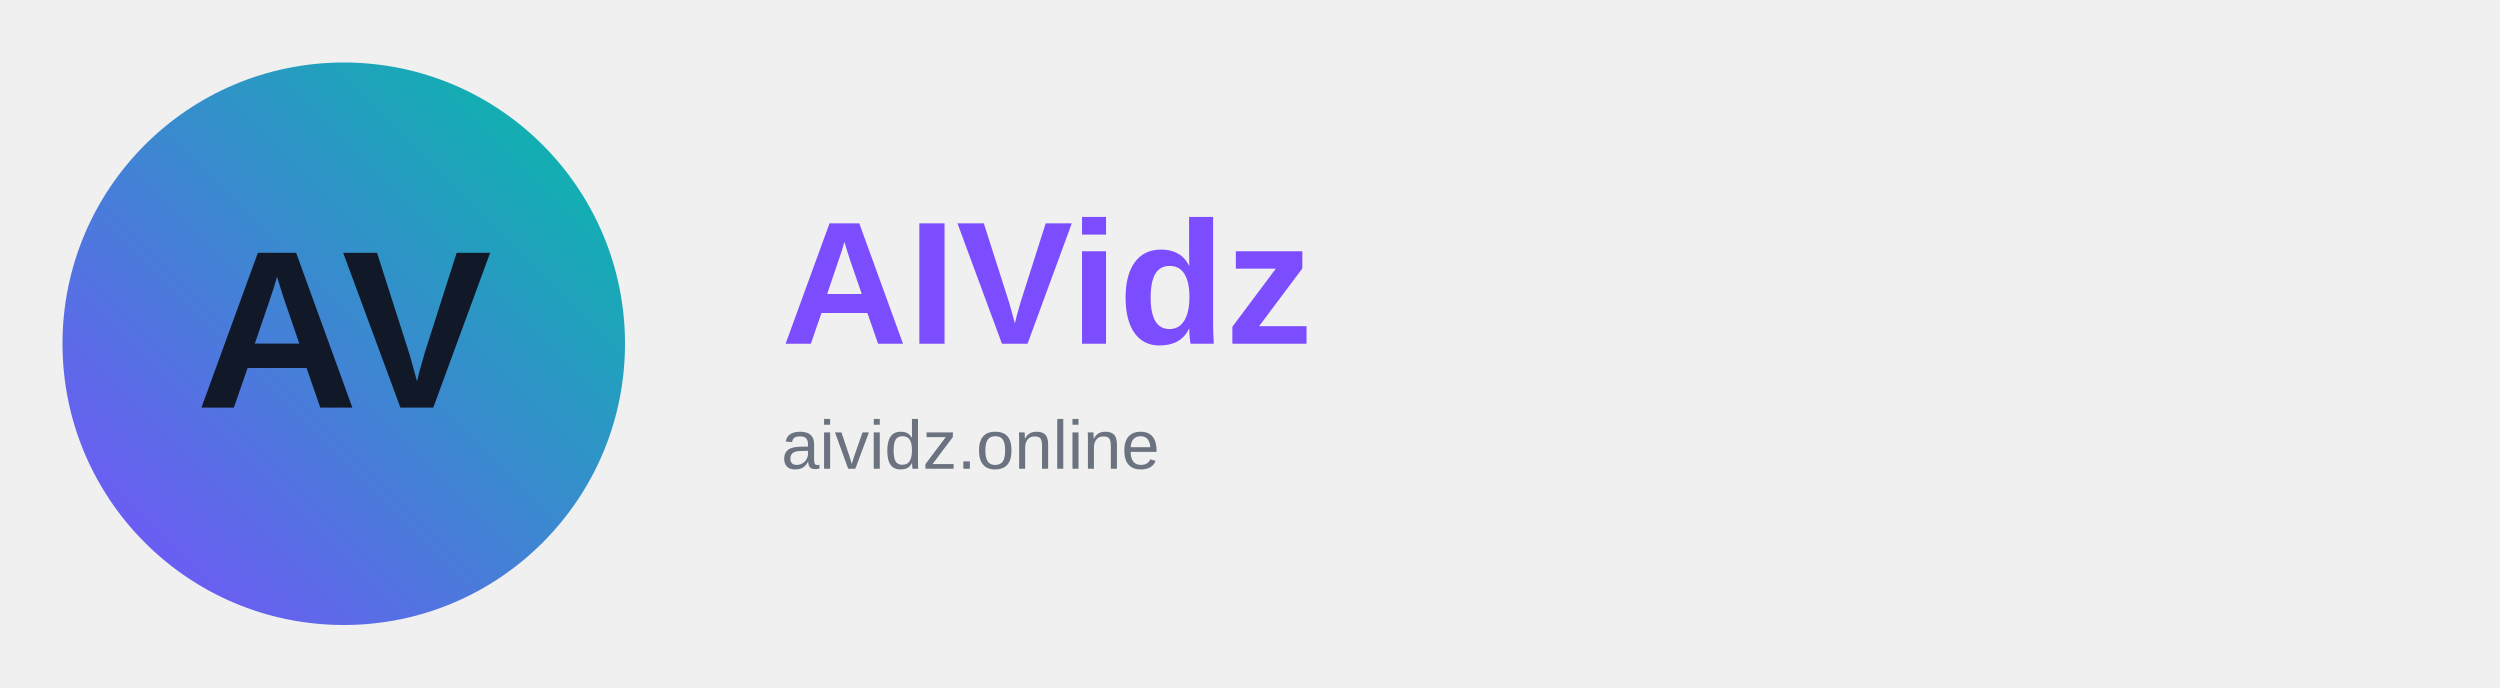
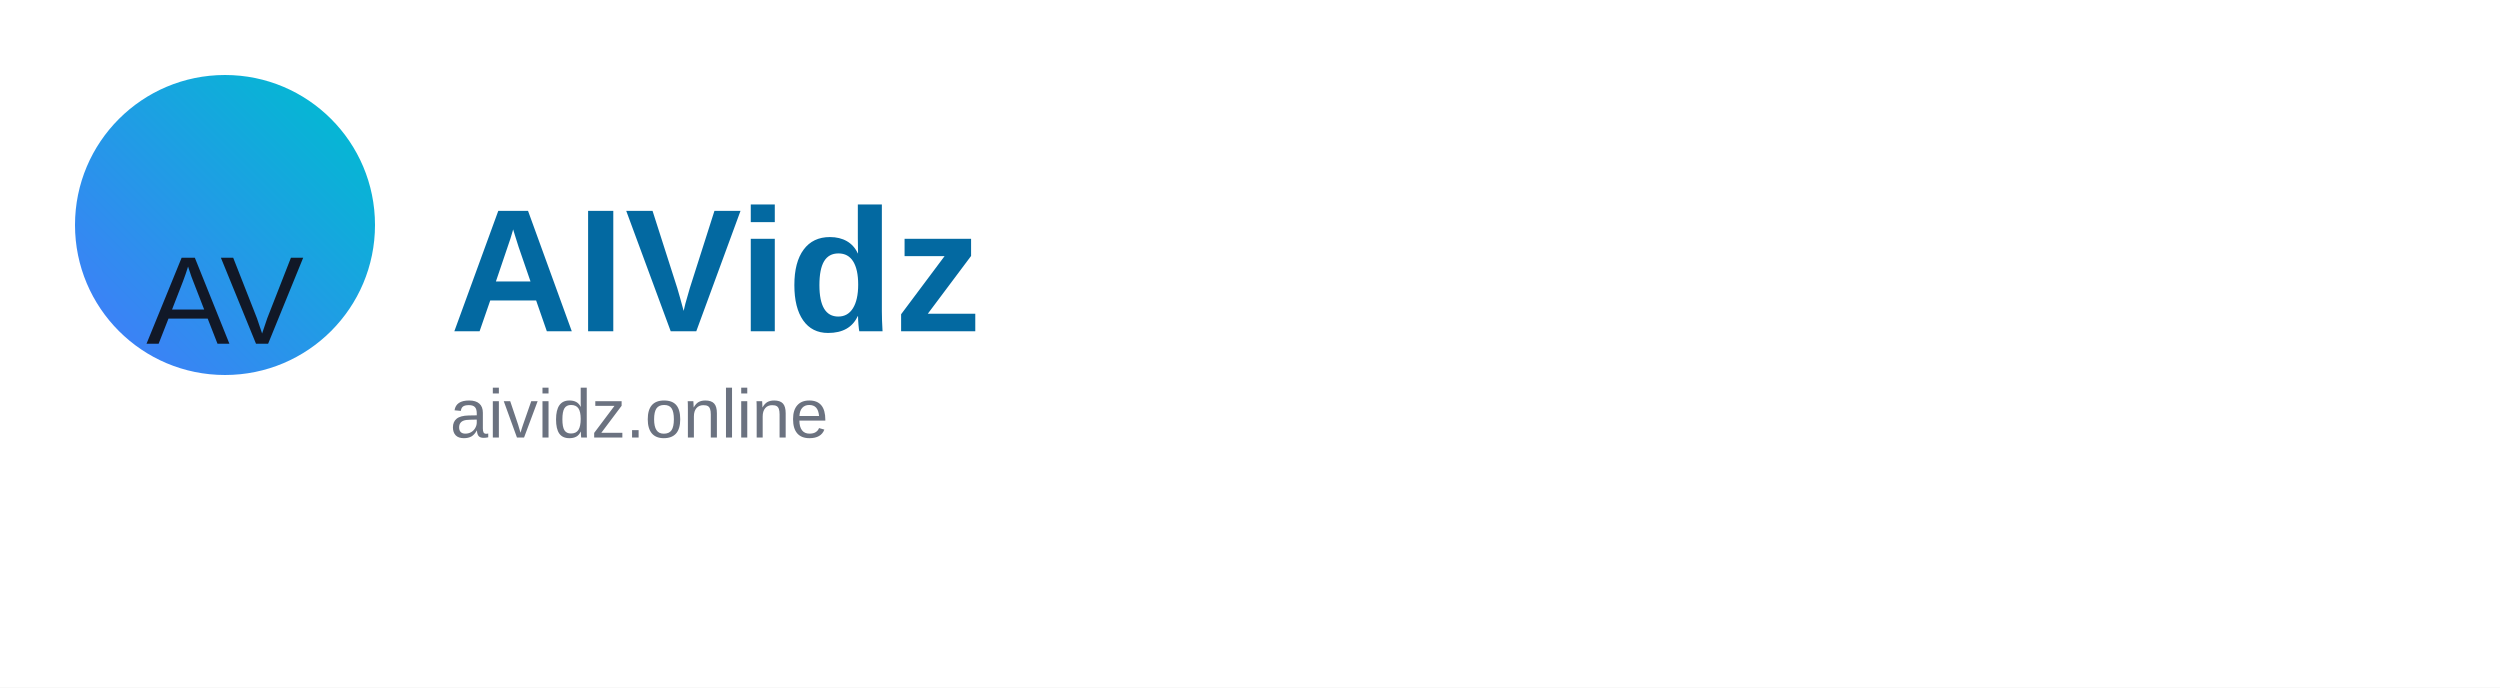
<svg xmlns="http://www.w3.org/2000/svg" width="800" height="220" viewBox="0 0 800 220">
-   <defs>
-     <linearGradient id="badgeGrad" x1="100%" y1="0%" x2="0%" y2="100%">
-       <stop offset="0%" stop-color="#00BFA5" />
-       <stop offset="100%" stop-color="#7C4DFF" />
-     </linearGradient>
-   </defs>
-   <circle cx="110" cy="110" r="90" fill="url(#badgeGrad)" />
-   <text x="110" y="110" text-anchor="middle" dominant-baseline="middle" font-family="Arial, Helvetica, sans-serif" font-size="72" font-weight="bold" fill="#111827">AV</text>
-   <text x="250" y="110" font-family="Arial, Helvetica, sans-serif" font-size="56" font-weight="bold" fill="#7C4DFF">AIVidz</text>
-   <text x="250" y="150" font-family="Arial, Helvetica, sans-serif" font-size="22" fill="#6B7280">aividz.online</text>
+   <rect width="100%" height="100%" fill="white" />
+   <g transform="translate(24,24)">
+     <defs>
+       <linearGradient id="badgeGrad" x1="0.854" y1="0.146" x2="0.146" y2="0.854">
+         <stop offset="0%" stop-color="#06B6D4" />
+         <stop offset="100%" stop-color="#3B82F6" />
+       </linearGradient>
+     </defs>
+     <circle cx="48" cy="48" r="48" fill="url(#badgeGrad)" />
+     <text x="48" y="86" font-family="Arial, Helvetica, sans-serif" font-size="40" text-anchor="middle" fill="#111827">AV</text>
+     <text x="120" y="82" font-family="Arial, Helvetica, sans-serif" font-size="56" font-weight="700" fill="#0369A1">AIVidz</text>
+     <text x="120" y="116" font-family="Arial, Helvetica, sans-serif" font-size="22" fill="#6B7280">aividz.online</text>
+   </g>
</svg>
